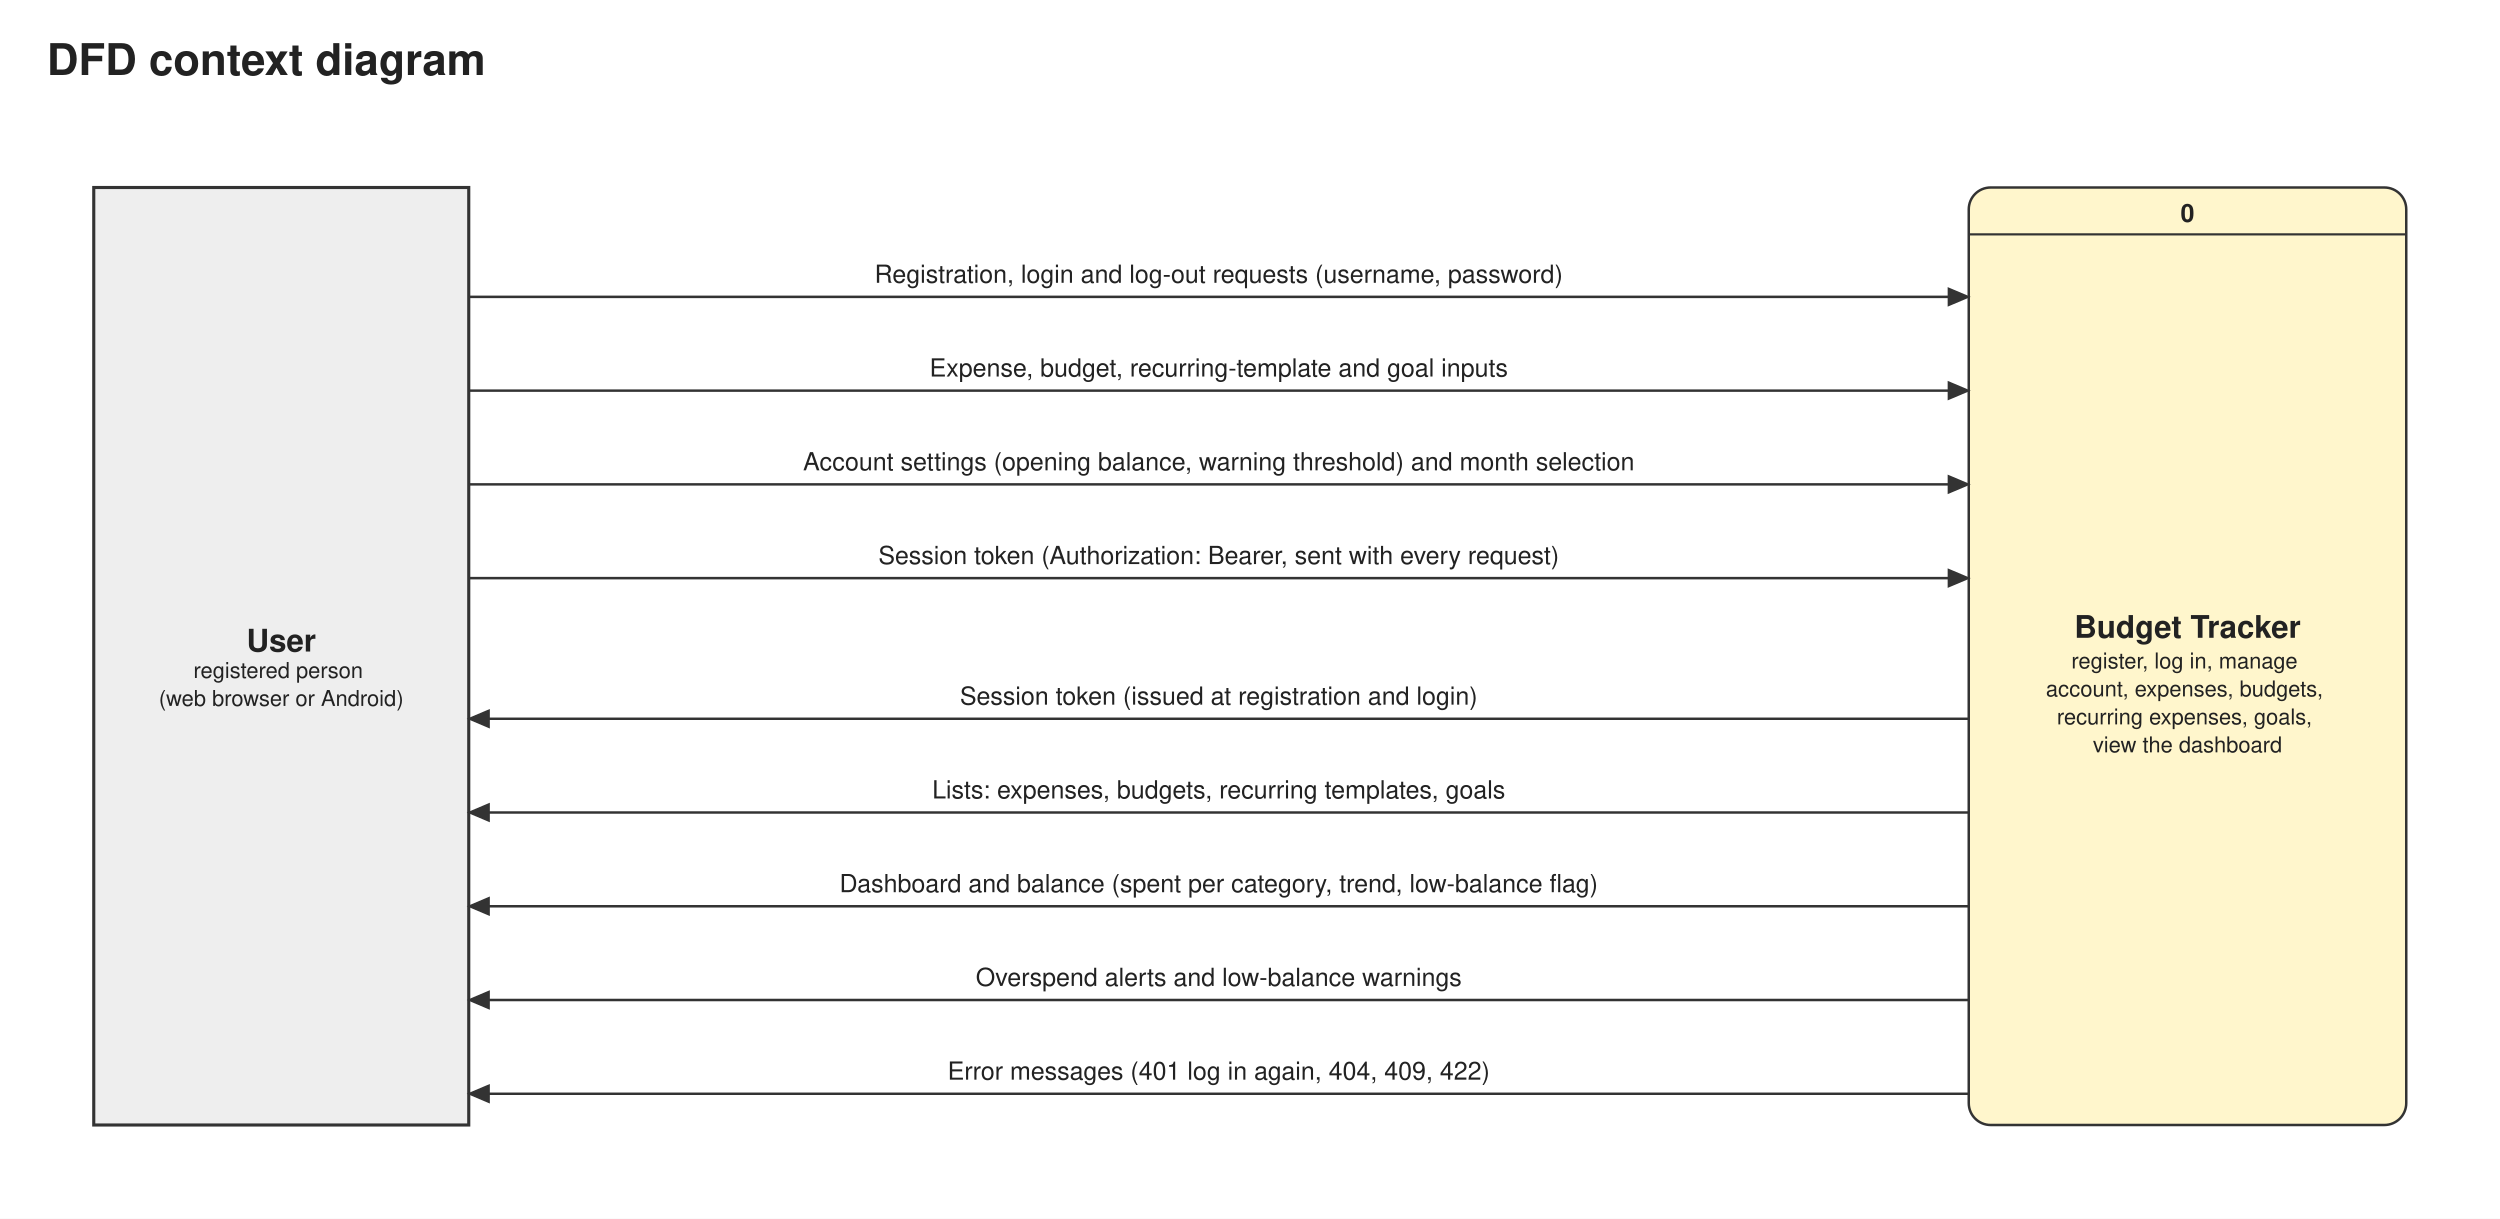
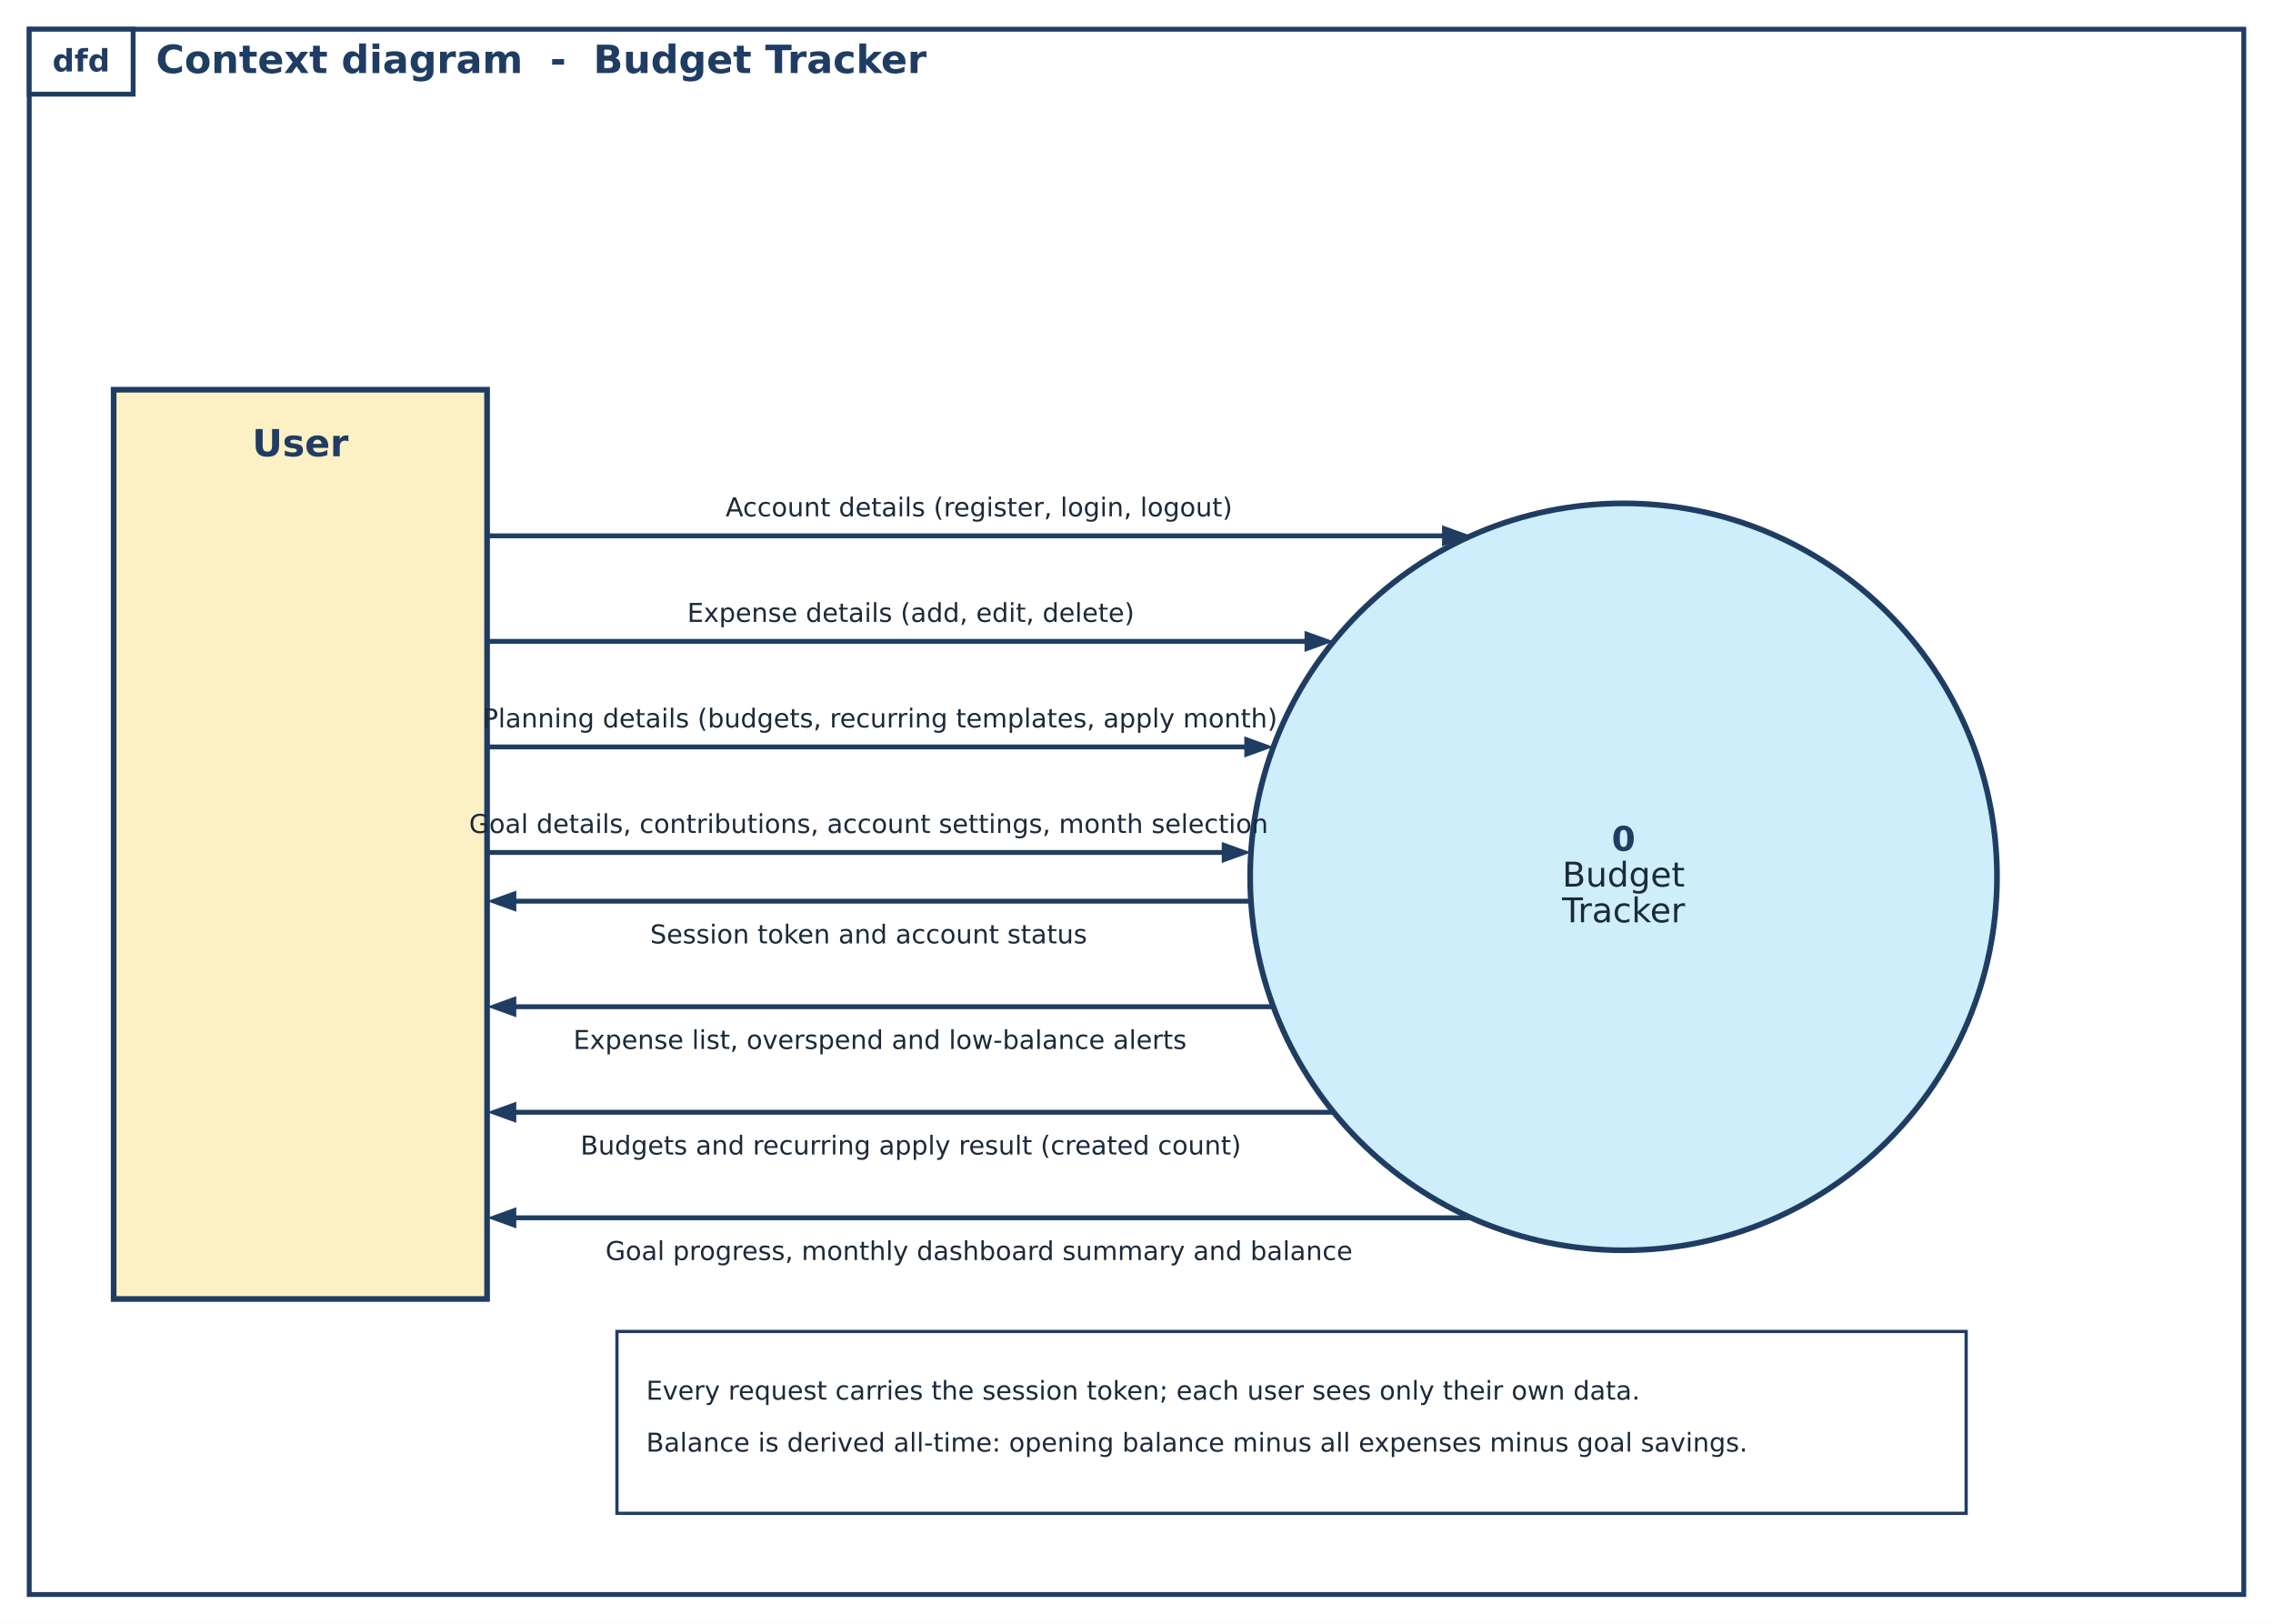
- <svg xmlns="http://www.w3.org/2000/svg" width="1600" height="780" viewBox="0 0 1600 780">
-   <rect x="0" y="0" width="1600" height="780" fill="#FFFFFF" />
-   <text x="30" y="48" font-family="Helvetica, Arial, sans-serif" font-size="28" text-anchor="start" fill="#222222" font-weight="bold">DFD context diagram</text>
-   <rect x="60" y="120" width="240" height="600" rx="0" fill="#EEEEEE" stroke="#333333" stroke-width="2" />
-   <text x="180" y="417" font-family="Helvetica, Arial, sans-serif" font-size="20" text-anchor="middle" fill="#222222" font-weight="bold">User</text>
-   <text x="180" y="433.9" font-family="Helvetica, Arial, sans-serif" font-size="14" text-anchor="middle" fill="#222222">
-     <tspan x="180" dy="0">registered person</tspan>
-     <tspan x="180" dy="17.9">(web browser or Android)</tspan>
-   </text>
-   <rect x="1260" y="120" width="280" height="600" rx="14" fill="#FFF6CC" stroke="#333333" stroke-width="1.6" />
-   <path d="M1260,150 L1540,150" fill="none" stroke="#333333" stroke-width="1.4" stroke-linejoin="round" />
-   <text x="1400" y="142" font-family="Helvetica, Arial, sans-serif" font-size="16" text-anchor="middle" fill="#222222" font-weight="bold">0</text>
-   <text x="1400" y="408.2" font-family="Helvetica, Arial, sans-serif" font-size="20" text-anchor="middle" fill="#222222" font-weight="bold">Budget Tracker</text>
-   <text x="1400" y="427.8" font-family="Helvetica, Arial, sans-serif" font-size="14" text-anchor="middle" fill="#222222">
-     <tspan x="1400" dy="0">register, log in, manage</tspan>
-     <tspan x="1400" dy="17.9">account, expenses, budgets,</tspan>
-     <tspan x="1400" dy="17.9">recurring expenses, goals,</tspan>
-     <tspan x="1400" dy="17.9">view the dashboard</tspan>
-   </text>
-   <path d="M300,190 L1249,190" fill="none" stroke="#333333" stroke-width="1.6" stroke-linejoin="round" />
-   <polygon points="1260,190 1247,195.5 1247,184.5" fill="#333333" stroke="#333333" stroke-width="1" stroke-linejoin="miter" />
-   <text x="780" y="181" font-family="Helvetica, Arial, sans-serif" font-size="16" text-anchor="middle" fill="#222222">Registration, login and log-out requests (username, password)</text>
-   <path d="M300,250 L1249,250" fill="none" stroke="#333333" stroke-width="1.6" stroke-linejoin="round" />
-   <polygon points="1260,250 1247,255.5 1247,244.5" fill="#333333" stroke="#333333" stroke-width="1" stroke-linejoin="miter" />
-   <text x="780" y="241" font-family="Helvetica, Arial, sans-serif" font-size="16" text-anchor="middle" fill="#222222">Expense, budget, recurring-template and goal inputs</text>
-   <path d="M300,310 L1249,310" fill="none" stroke="#333333" stroke-width="1.6" stroke-linejoin="round" />
-   <polygon points="1260,310 1247,315.5 1247,304.5" fill="#333333" stroke="#333333" stroke-width="1" stroke-linejoin="miter" />
-   <text x="780" y="301" font-family="Helvetica, Arial, sans-serif" font-size="16" text-anchor="middle" fill="#222222">Account settings (opening balance, warning threshold) and month selection</text>
-   <path d="M300,370 L1249,370" fill="none" stroke="#333333" stroke-width="1.6" stroke-linejoin="round" />
-   <polygon points="1260,370 1247,375.5 1247,364.5" fill="#333333" stroke="#333333" stroke-width="1" stroke-linejoin="miter" />
-   <text x="780" y="361" font-family="Helvetica, Arial, sans-serif" font-size="16" text-anchor="middle" fill="#222222">Session token (Authorization: Bearer, sent with every request)</text>
-   <path d="M1260,460 L311,460" fill="none" stroke="#333333" stroke-width="1.6" stroke-linejoin="round" />
-   <polygon points="300,460 313,454.5 313,465.5" fill="#333333" stroke="#333333" stroke-width="1" stroke-linejoin="miter" />
-   <text x="780" y="451" font-family="Helvetica, Arial, sans-serif" font-size="16" text-anchor="middle" fill="#222222">Session token (issued at registration and login)</text>
-   <path d="M1260,520 L311,520" fill="none" stroke="#333333" stroke-width="1.6" stroke-linejoin="round" />
-   <polygon points="300,520 313,514.5 313,525.5" fill="#333333" stroke="#333333" stroke-width="1" stroke-linejoin="miter" />
-   <text x="780" y="511" font-family="Helvetica, Arial, sans-serif" font-size="16" text-anchor="middle" fill="#222222">Lists: expenses, budgets, recurring templates, goals</text>
-   <path d="M1260,580 L311,580" fill="none" stroke="#333333" stroke-width="1.6" stroke-linejoin="round" />
-   <polygon points="300,580 313,574.5 313,585.5" fill="#333333" stroke="#333333" stroke-width="1" stroke-linejoin="miter" />
-   <text x="780" y="571" font-family="Helvetica, Arial, sans-serif" font-size="16" text-anchor="middle" fill="#222222">Dashboard and balance (spent per category, trend, low-balance flag)</text>
-   <path d="M1260,640 L311,640" fill="none" stroke="#333333" stroke-width="1.6" stroke-linejoin="round" />
-   <polygon points="300,640 313,634.5 313,645.5" fill="#333333" stroke="#333333" stroke-width="1" stroke-linejoin="miter" />
-   <text x="780" y="631" font-family="Helvetica, Arial, sans-serif" font-size="16" text-anchor="middle" fill="#222222">Overspend alerts and low-balance warnings</text>
-   <path d="M1260,700 L311,700" fill="none" stroke="#333333" stroke-width="1.6" stroke-linejoin="round" />
-   <polygon points="300,700 313,694.5 313,705.5" fill="#333333" stroke="#333333" stroke-width="1" stroke-linejoin="miter" />
-   <text x="780" y="691" font-family="Helvetica, Arial, sans-serif" font-size="16" text-anchor="middle" fill="#222222">Error messages (401 log in again, 404, 409, 422)</text>
+ <svg xmlns="http://www.w3.org/2000/svg" width="1400" height="1000" viewBox="0 0 1400 1000" font-family="DejaVu Sans, Helvetica, Arial, sans-serif">
+   <rect x="0" y="0" width="1400" height="1000" fill="#ffffff" />
+   <rect x="18" y="18" width="1364" height="964" fill="#ffffff" stroke="#1f3d63" stroke-width="3" />
+   <rect x="18" y="18" width="64" height="40" fill="#ffffff" stroke="#1f3d63" stroke-width="3" />
+   <text x="50" y="44" font-size="19" font-weight="bold" fill="#1f3d63" text-anchor="middle" font-family="DejaVu Sans, Helvetica, Arial, sans-serif">dfd</text>
+   <text x="96" y="45" font-size="24" font-weight="bold" fill="#1f3d63" font-family="DejaVu Sans, Helvetica, Arial, sans-serif" xml:space="preserve">Context diagram  -  Budget Tracker</text>
+   <rect x="70" y="240" width="230" height="560" fill="#fcf1c4" stroke="#1f3d63" stroke-width="3.5" />
+   <text x="185" y="281" font-size="23" font-weight="bold" fill="#1f3d63" text-anchor="middle" font-family="DejaVu Sans, Helvetica, Arial, sans-serif">User</text>
+   <circle cx="1000" cy="540" r="230" fill="#cdeefa" stroke="#1f3d63" stroke-width="3.5" />
+   <text x="1000" y="524" font-size="21" font-weight="bold" fill="#1f3d63" text-anchor="middle" font-family="DejaVu Sans, Helvetica, Arial, sans-serif">0</text>
+   <text x="1000" y="546" font-size="21" fill="#1b2a3a" text-anchor="middle" font-family="DejaVu Sans, Helvetica, Arial, sans-serif">Budget</text>
+   <text x="1000" y="568" font-size="21" fill="#1b2a3a" text-anchor="middle" font-family="DejaVu Sans, Helvetica, Arial, sans-serif">Tracker</text>
+   <line x1="300" y1="330" x2="889.2" y2="330" stroke="#1f3d63" stroke-width="3" />
+   <polygon points="906.2,330 888.2,323.5 888.2,336.5" fill="#1f3d63" />
+   <text x="603" y="318" font-size="16" fill="#1b2a3a" text-anchor="middle" font-family="DejaVu Sans, Helvetica, Arial, sans-serif">Account details (register, login, logout)</text>
+   <line x1="300" y1="395" x2="804.5" y2="395" stroke="#1f3d63" stroke-width="3" />
+   <polygon points="821.5,395 803.5,388.5 803.5,401.5" fill="#1f3d63" />
+   <text x="561" y="383" font-size="16" fill="#1b2a3a" text-anchor="middle" font-family="DejaVu Sans, Helvetica, Arial, sans-serif">Expense details (add, edit, delete)</text>
+   <line x1="300" y1="460" x2="767.4" y2="460" stroke="#1f3d63" stroke-width="3" />
+   <polygon points="784.4,460 766.4,453.5 766.4,466.5" fill="#1f3d63" />
+   <text x="542" y="448" font-size="16" fill="#1b2a3a" text-anchor="middle" font-family="DejaVu Sans, Helvetica, Arial, sans-serif">Planning details (budgets, recurring templates, apply month)</text>
+   <line x1="300" y1="525" x2="753.5" y2="525" stroke="#1f3d63" stroke-width="3" />
+   <polygon points="770.5,525 752.5,518.5 752.5,531.5" fill="#1f3d63" />
+   <text x="535" y="513" font-size="16" fill="#1b2a3a" text-anchor="middle" font-family="DejaVu Sans, Helvetica, Arial, sans-serif">Goal details, contributions, account settings, month selection</text>
+   <line x1="770.5" y1="555" x2="317" y2="555" stroke="#1f3d63" stroke-width="3" />
+   <polygon points="300,555 318,548.5 318,561.5" fill="#1f3d63" />
+   <text x="535" y="581" font-size="16" fill="#1b2a3a" text-anchor="middle" font-family="DejaVu Sans, Helvetica, Arial, sans-serif">Session token and account status</text>
+   <line x1="784.4" y1="620" x2="317" y2="620" stroke="#1f3d63" stroke-width="3" />
+   <polygon points="300,620 318,613.5 318,626.5" fill="#1f3d63" />
+   <text x="542" y="646" font-size="16" fill="#1b2a3a" text-anchor="middle" font-family="DejaVu Sans, Helvetica, Arial, sans-serif">Expense list, overspend and low-balance alerts</text>
+   <line x1="821.5" y1="685" x2="317" y2="685" stroke="#1f3d63" stroke-width="3" />
+   <polygon points="300,685 318,678.5 318,691.5" fill="#1f3d63" />
+   <text x="561" y="711" font-size="16" fill="#1b2a3a" text-anchor="middle" font-family="DejaVu Sans, Helvetica, Arial, sans-serif">Budgets and recurring apply result (created count)</text>
+   <line x1="906.2" y1="750" x2="317" y2="750" stroke="#1f3d63" stroke-width="3" />
+   <polygon points="300,750 318,743.5 318,756.5" fill="#1f3d63" />
+   <text x="603" y="776" font-size="16" fill="#1b2a3a" text-anchor="middle" font-family="DejaVu Sans, Helvetica, Arial, sans-serif">Goal progress, monthly dashboard summary and balance</text>
+   <rect x="380" y="820" width="831" height="112" fill="#ffffff" stroke="#1f3d63" stroke-width="2" />
+   <text x="398" y="862" font-size="16" fill="#1b2a3a" font-family="DejaVu Sans, Helvetica, Arial, sans-serif">Every request carries the session token; each user sees only their own data.</text>
+   <text x="398" y="894" font-size="16" fill="#1b2a3a" font-family="DejaVu Sans, Helvetica, Arial, sans-serif">Balance is derived all-time: opening balance minus all expenses minus goal savings.</text>
</svg>
